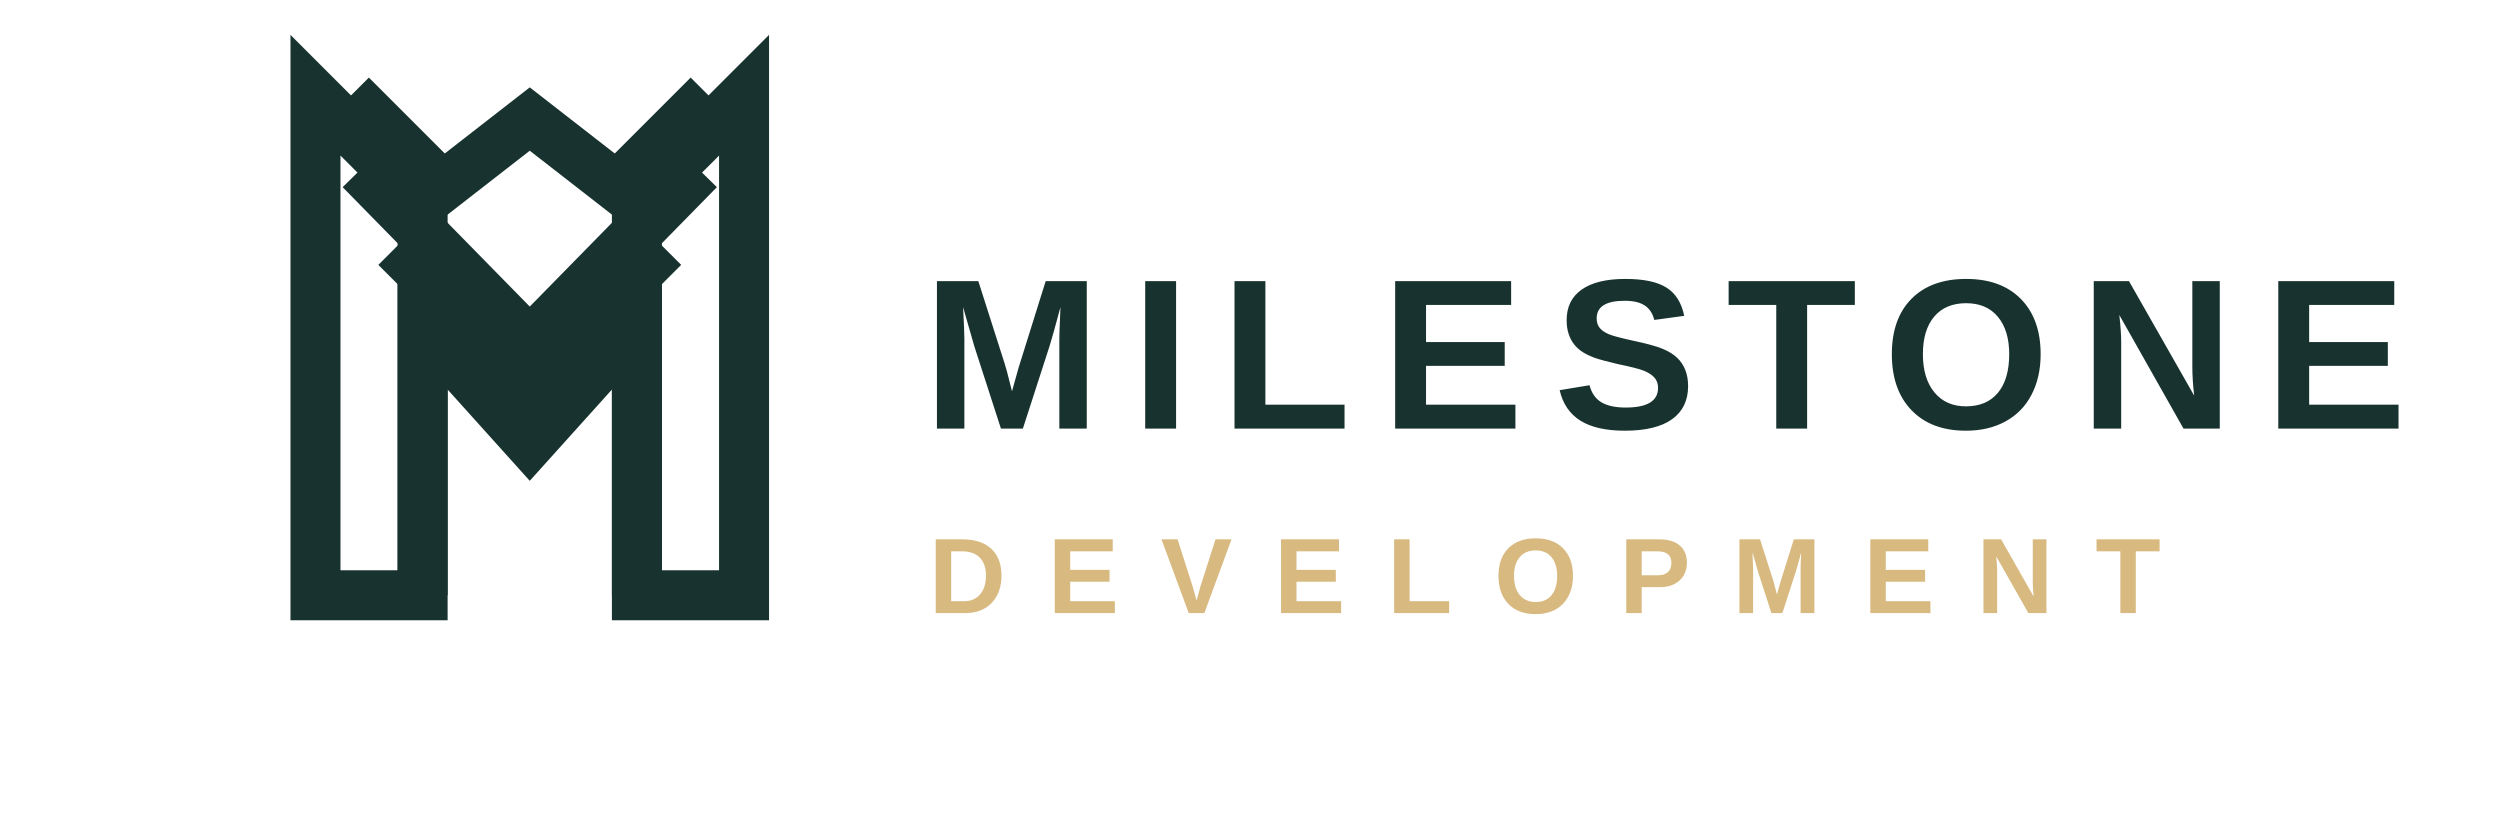
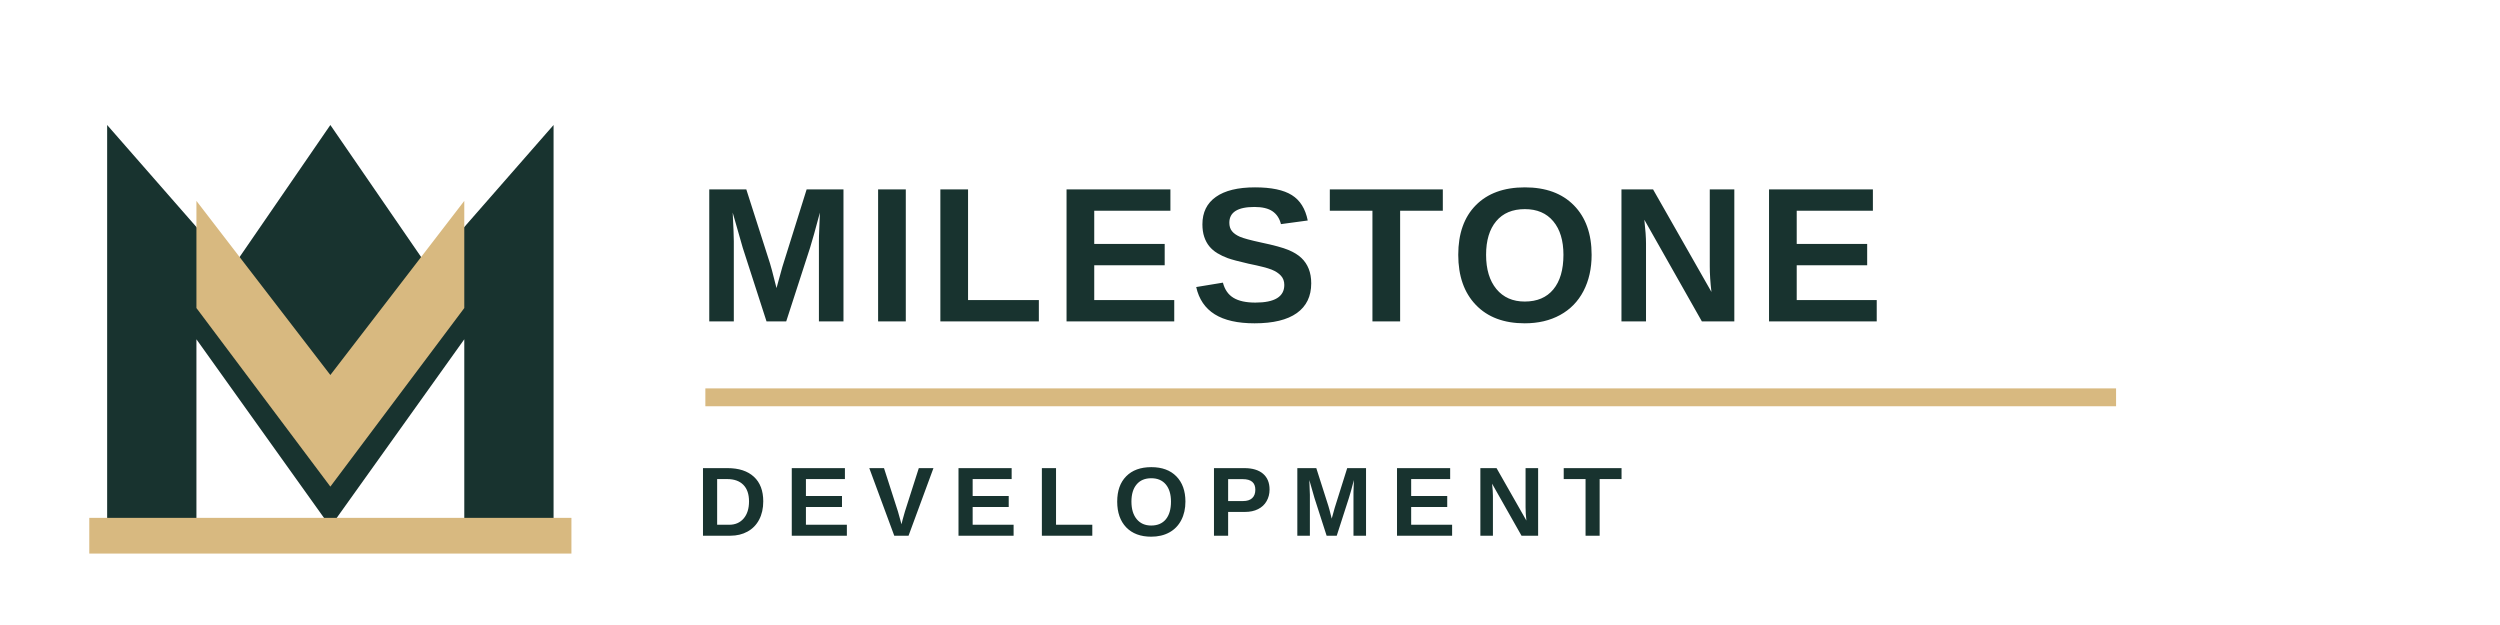
- <svg xmlns="http://www.w3.org/2000/svg" width="420" height="140" viewBox="0 0 420 140" fill="none" role="img" aria-labelledby="title desc">
-   <g transform="translate(5 0)">
-     <path d="M48 16V100H66V54.5L84 74.5L102 54.5V100H120V16L102 34L84 20L66 34L48 16Z" stroke="#18332F" stroke-width="8.4" stroke-linejoin="miter" />
-     <path d="M54 16L66 28V100" stroke="#18332F" stroke-width="8.4" stroke-linejoin="miter" />
-     <path d="M114 16L102 28V100" stroke="#18332F" stroke-width="8.4" stroke-linejoin="miter" />
-     <path d="M58.5 31.5L84 57.5L109.5 31.5" stroke="#18332F" stroke-width="8.4" stroke-linecap="square" stroke-linejoin="miter" />
-     <path d="M64.5 44.5L84 64L103.5 44.5" stroke="#18332F" stroke-width="8.4" stroke-linecap="square" stroke-linejoin="miter" />
+ <svg xmlns="http://www.w3.org/2000/svg" width="560" height="140" viewBox="0 0 560 140" fill="none" role="img" aria-labelledby="title desc">
+   <g transform="translate(16 18)">
+     <path d="M8 102V10L36 42L58 10L80 42L108 10V102H88V58L58 100L28 58V102H8Z" fill="#18332F" />
+     <path d="M28 27L58 66L88 27V51L58 91L28 51V27Z" fill="#D8B980" />
+     <path d="M8 102H108" stroke="#D8B980" stroke-width="8" stroke-linecap="square" />
  </g>
-   <text x="155" y="72" fill="#18332F" font-family="Arial, Helvetica, sans-serif" font-size="36" font-weight="800" letter-spacing="5">MILESTONE</text>
-   <text x="156" y="103" fill="#D8B980" font-family="Arial, Helvetica, sans-serif" font-size="18" font-weight="800" letter-spacing="7">DEVELOPMENT</text>
+   <g transform="translate(156 34)">
+     <text x="0" y="38" fill="#18332F" font-family="Arial, Helvetica, sans-serif" font-size="43" font-weight="900" letter-spacing="2">MILESTONE</text>
+     <rect x="2" y="53" width="316" height="4" fill="#D8B980" />
+     <text x="0" y="86" fill="#18332F" font-family="Arial, Helvetica, sans-serif" font-size="22" font-weight="800" letter-spacing="4">DEVELOPMENT</text>
+   </g>
</svg>
